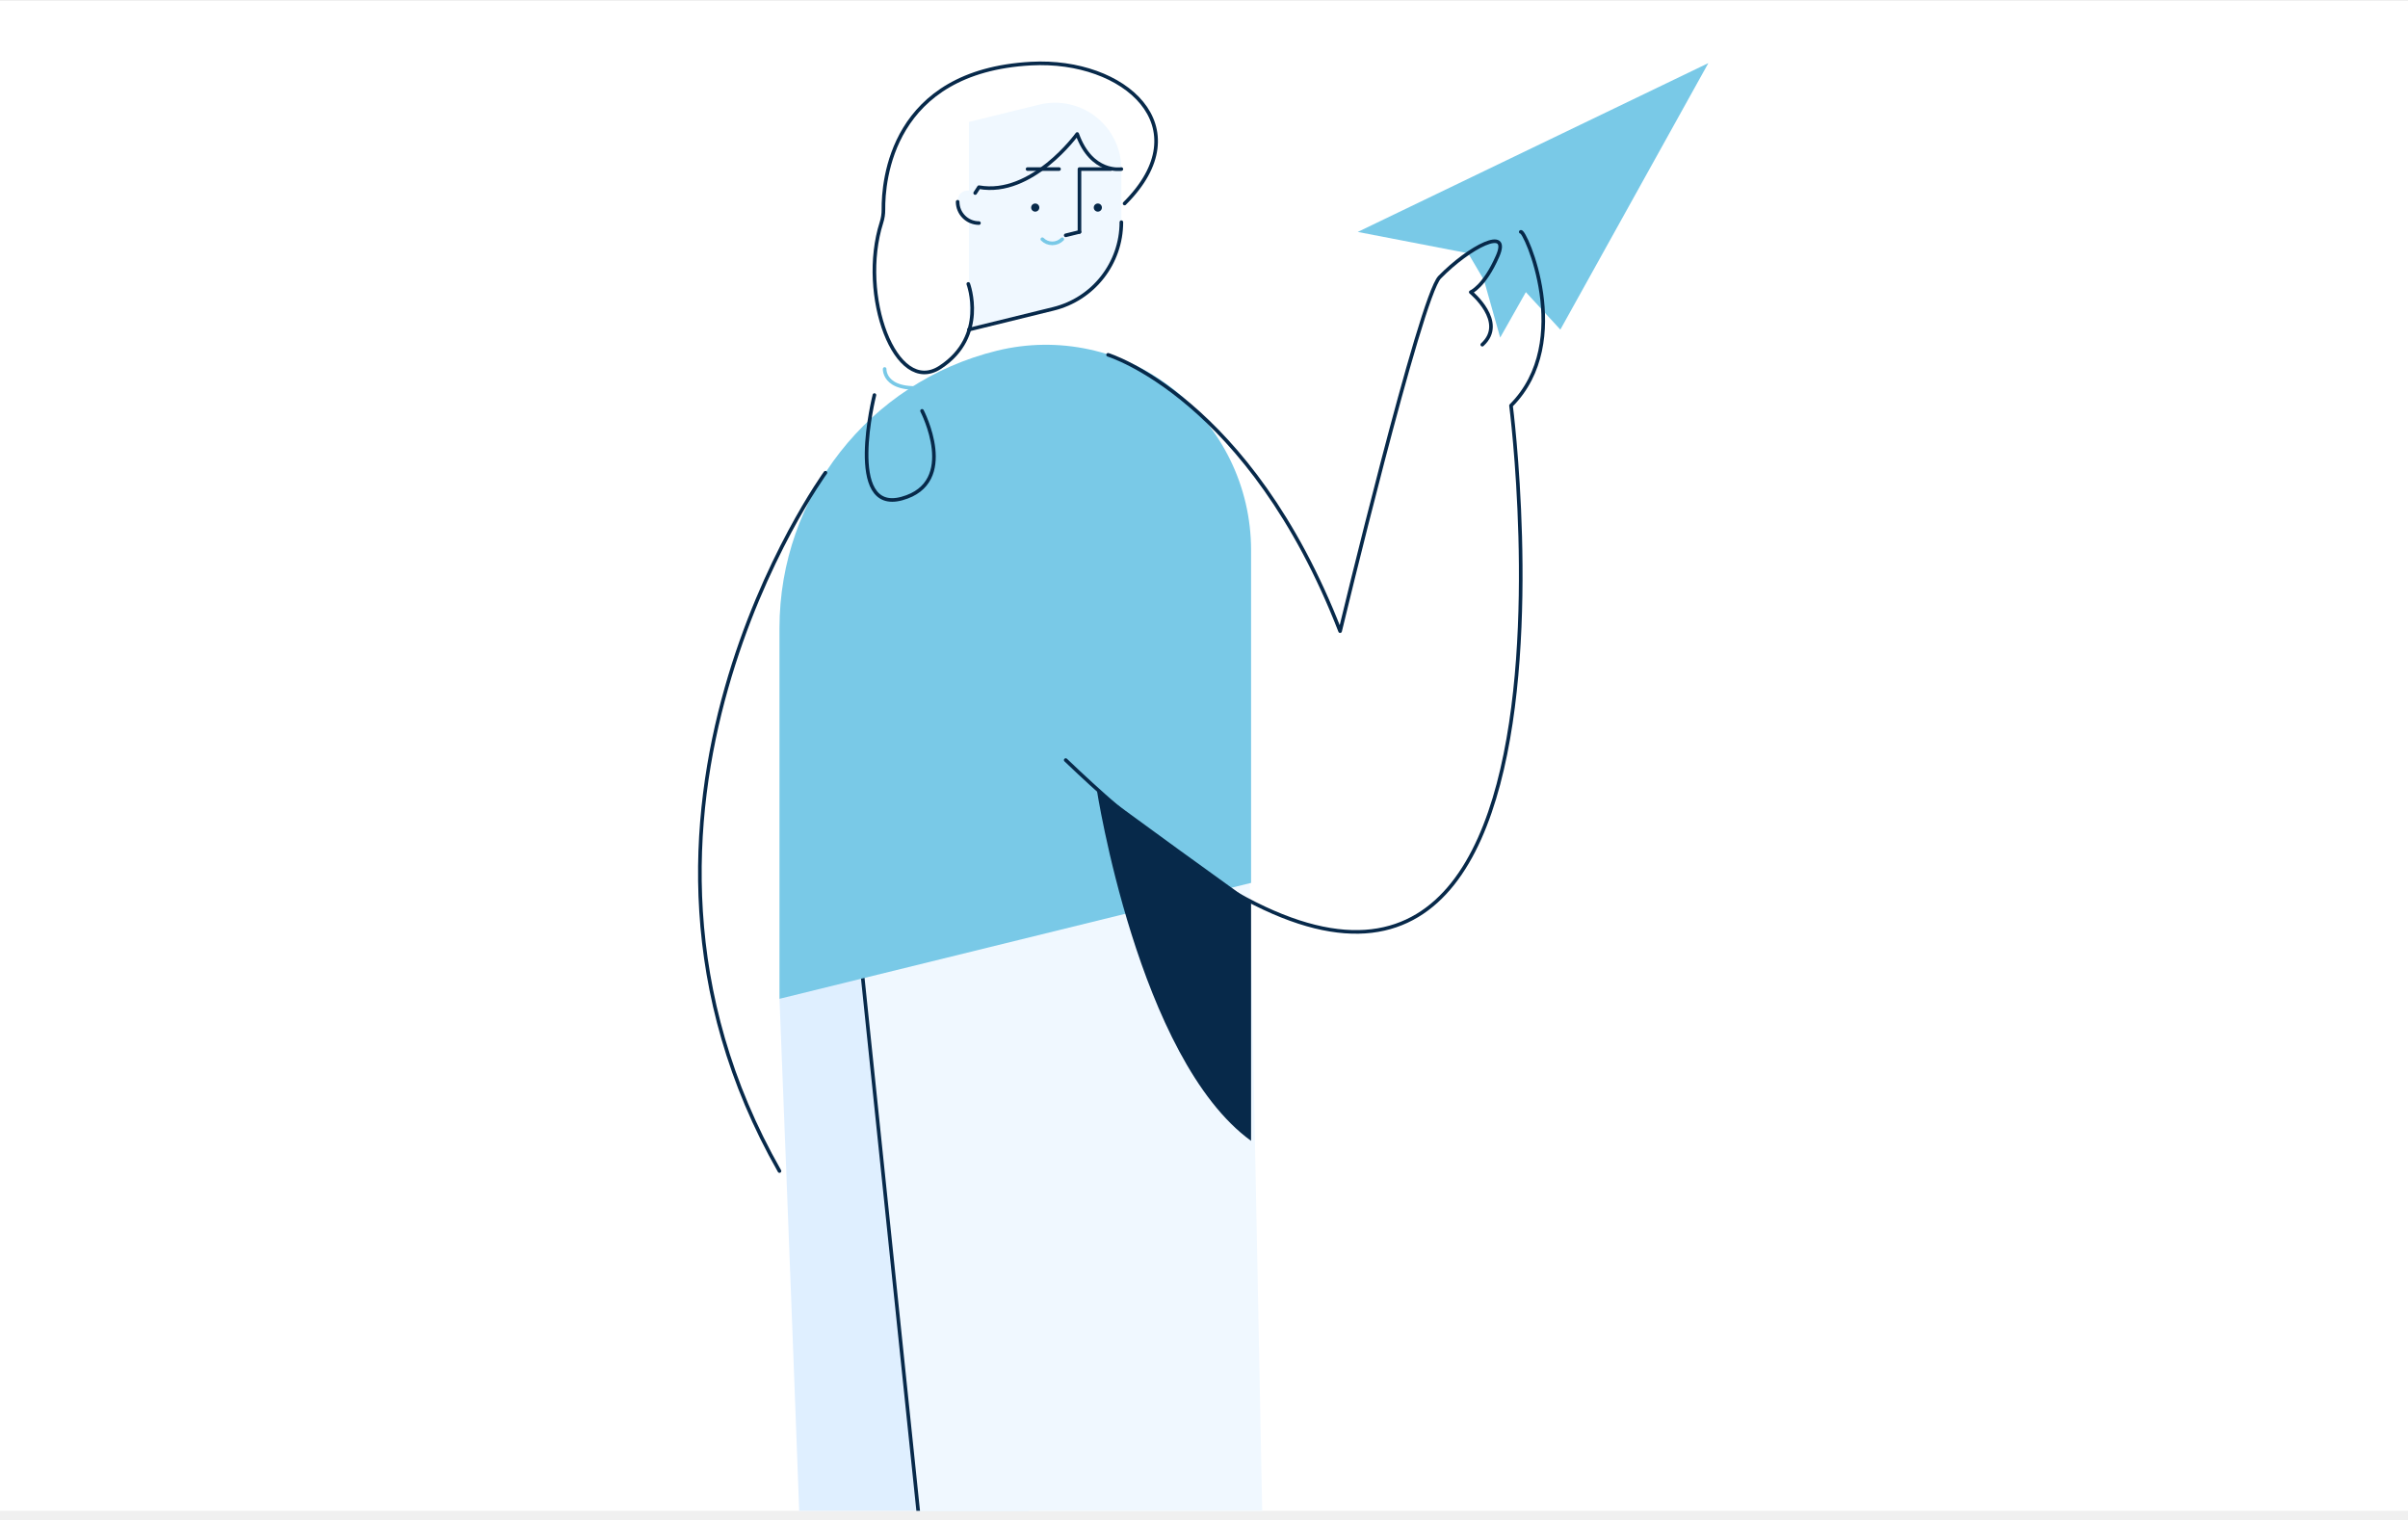
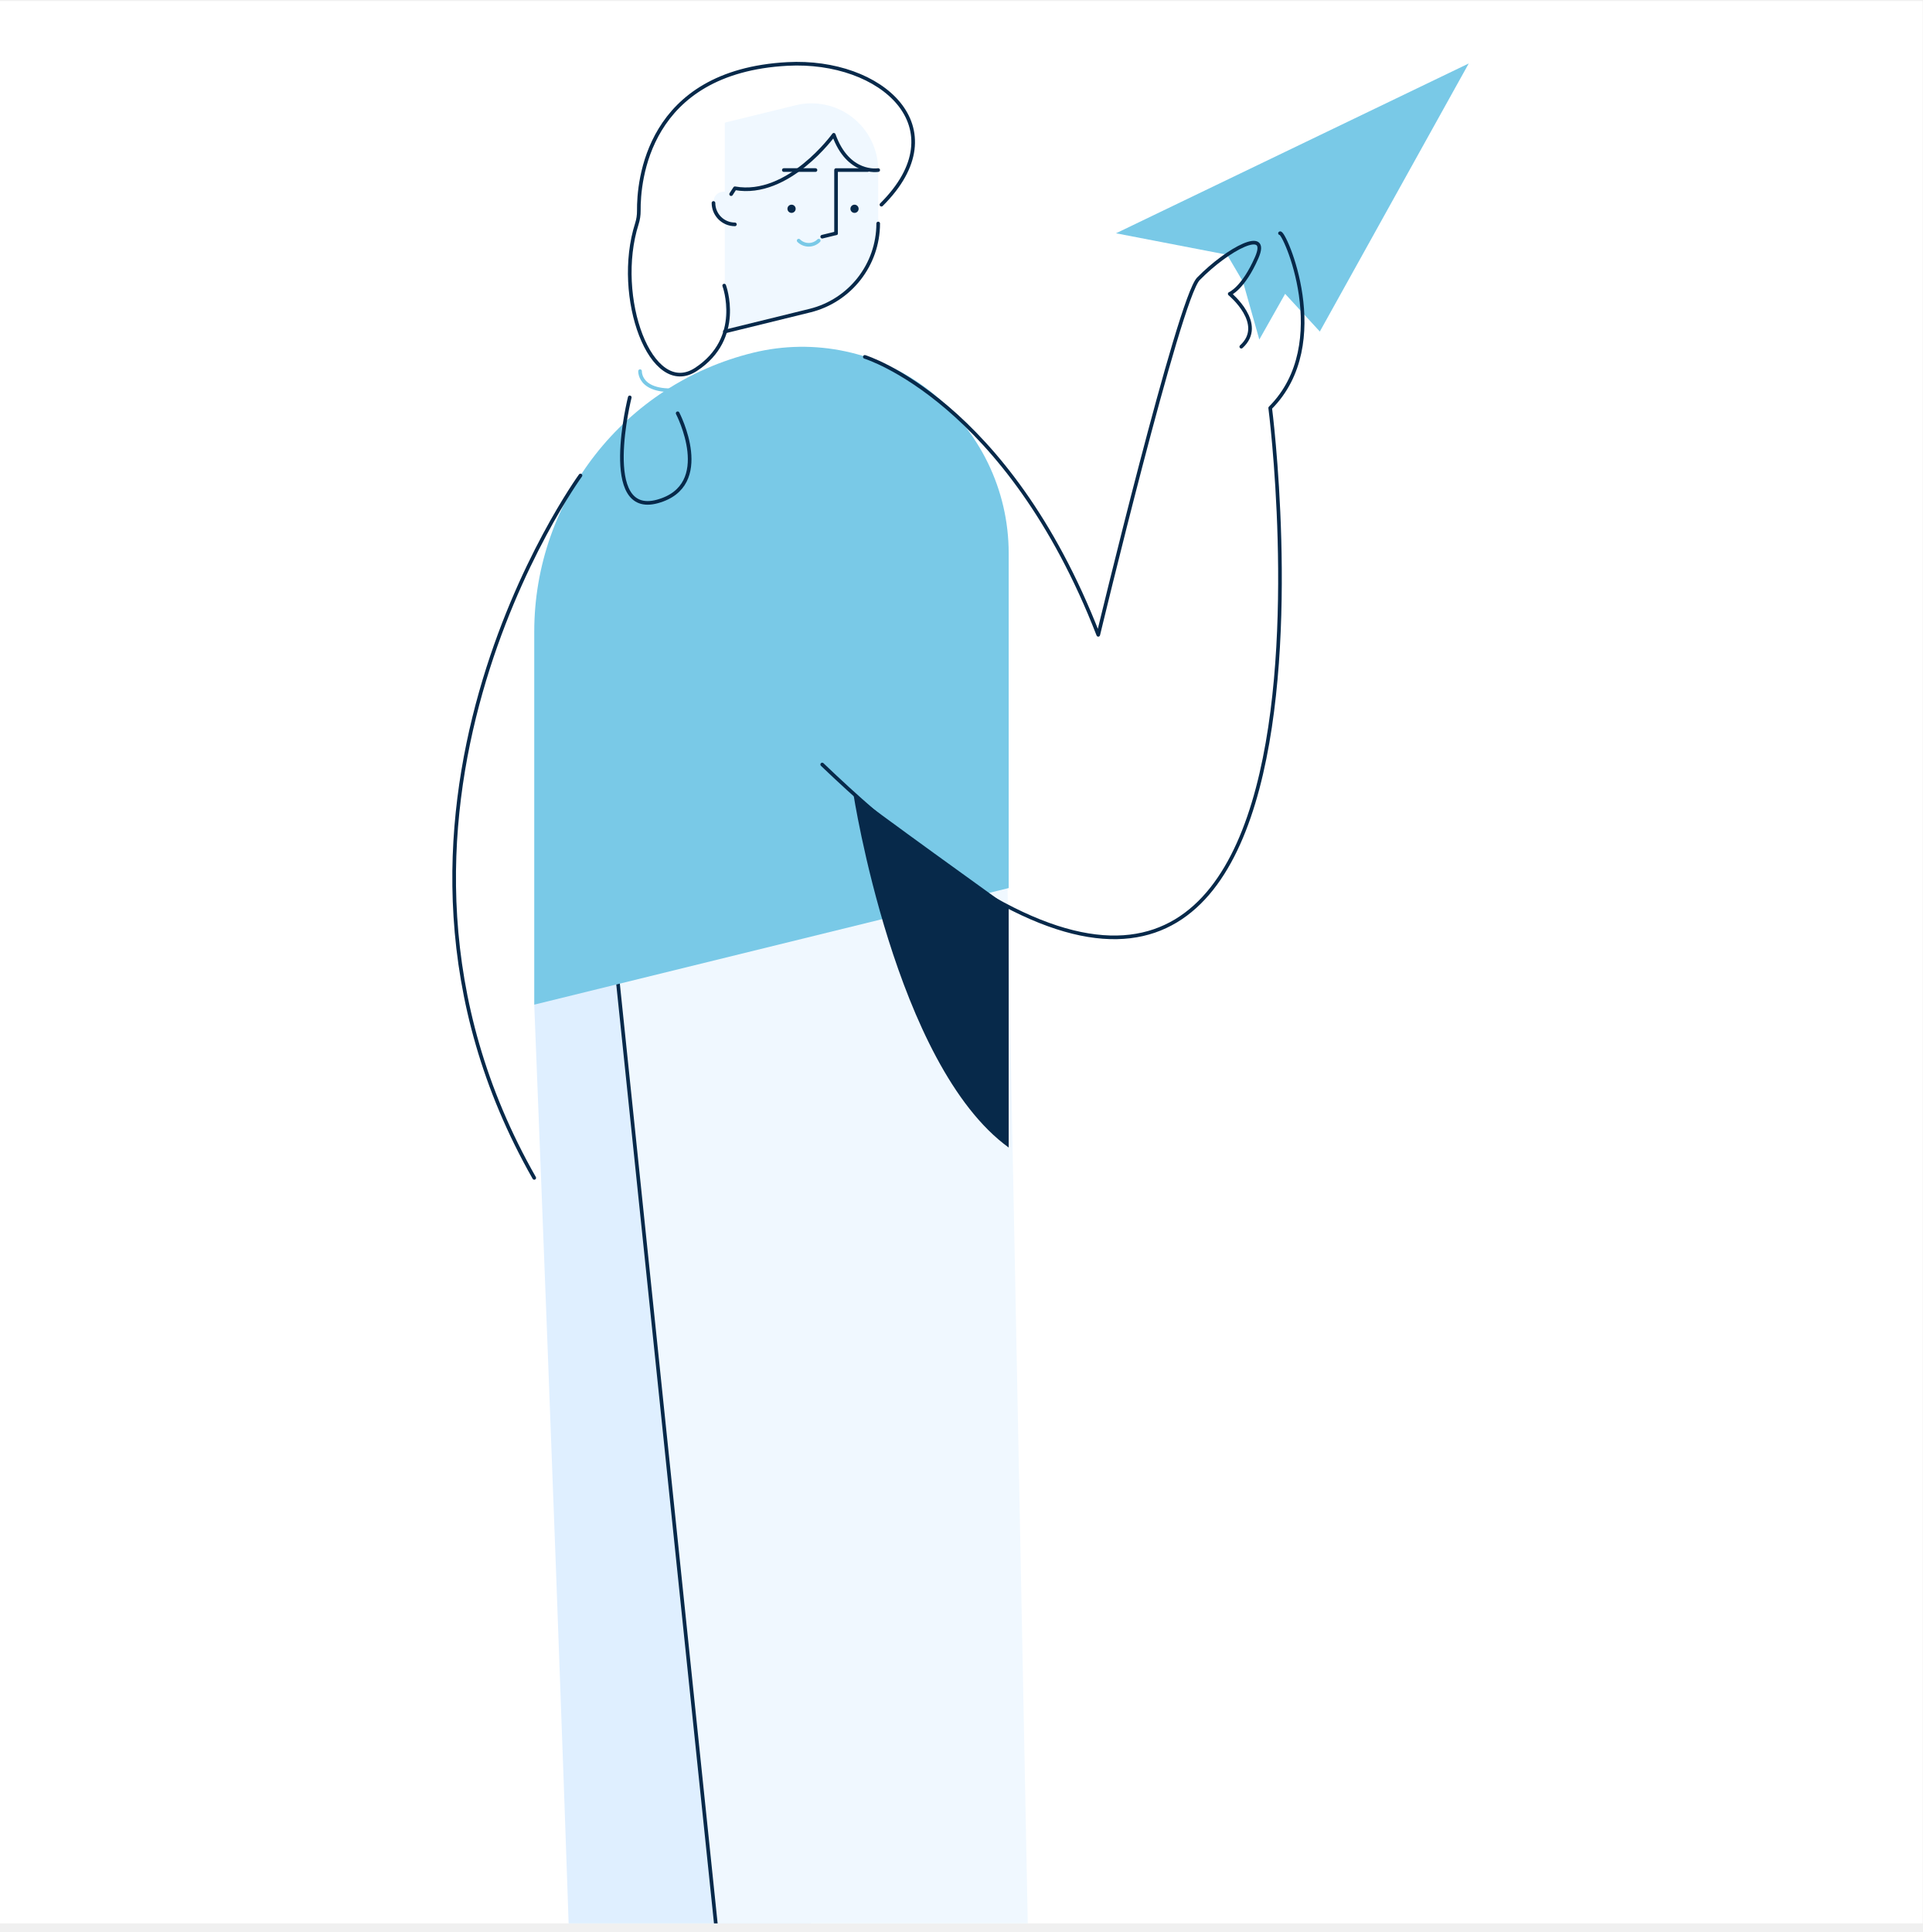
- <svg xmlns="http://www.w3.org/2000/svg" width="252" height="159" viewBox="0 0 252 159" fill="none">
-   <g clip-path="url(#clip0_222_31678)">
-     <rect width="252" height="158" transform="translate(0 0.102539)" fill="white" />
-     <path d="M81.573 104.521L102.806 82.846L113.332 245.64H81.573L86.264 239.239C85.963 214.276 81.573 104.521 81.573 104.521Z" fill="#DFEFFF" />
-     <path d="M89.175 91.653L124.39 89.24L130.793 91.848L133.803 245.639H101.094L104.552 239.442L89.175 91.653Z" fill="#F0F8FF" />
-     <path d="M101.094 245.639L104.553 239.442L89.175 91.653" stroke="#07294A" stroke-width="0.378" stroke-linecap="round" stroke-linejoin="round" />
-     <path d="M117.352 17.692V23.251C117.352 27.549 114.417 31.292 110.243 32.318L101.398 34.492V12.759L108.753 10.951C110.824 10.442 113.014 10.913 114.693 12.229C116.371 13.545 117.352 15.56 117.352 17.692V17.692Z" fill="#F0F8FF" />
-     <path d="M117.352 23.251C117.352 27.549 114.417 31.292 110.243 32.318L101.398 34.492" stroke="#07294A" stroke-width="0.378" stroke-linecap="round" stroke-linejoin="round" />
-     <path d="M108.339 22.148C108.103 22.148 107.912 21.957 107.912 21.721C107.912 21.486 108.103 21.295 108.339 21.295C108.575 21.295 108.766 21.486 108.766 21.721C108.766 21.957 108.575 22.148 108.339 22.148Z" fill="#07294A" />
-     <path d="M114.89 22.148C114.654 22.148 114.463 21.957 114.463 21.721C114.463 21.486 114.654 21.295 114.89 21.295C115.125 21.295 115.316 21.486 115.316 21.721C115.316 21.957 115.125 22.148 114.89 22.148Z" fill="#07294A" />
-     <path d="M112.968 24.266V17.692H116.262" stroke="#07294A" stroke-width="0.378" stroke-linecap="round" stroke-linejoin="round" />
-     <path d="M107.535 17.692H110.828" stroke="#07294A" stroke-width="0.378" stroke-linecap="round" stroke-linejoin="round" />
-     <path d="M102.447 21.061V23.343C101.216 23.343 100.218 22.345 100.218 21.114C100.218 21.045 100.221 20.978 100.227 20.911C100.352 19.526 102.447 19.67 102.447 21.061Z" fill="#F0F8FF" />
-     <path d="M102.447 23.343C101.216 23.343 100.218 22.345 100.218 21.114" stroke="#07294A" stroke-width="0.378" stroke-linecap="round" stroke-linejoin="round" />
-     <path d="M111.168 25.034C110.891 25.311 110.516 25.467 110.124 25.467C109.732 25.467 109.357 25.311 109.08 25.034" stroke="#79C9E7" stroke-width="0.378" stroke-linecap="round" stroke-linejoin="round" />
-     <path d="M112.969 24.271L111.528 24.625" stroke="#07294A" stroke-width="0.378" stroke-linecap="round" stroke-linejoin="round" />
-     <path d="M130.926 57.553V92.391L81.574 104.521V65.721C81.574 51.964 90.966 39.983 104.326 36.7H104.326C110.733 35.125 117.508 36.583 122.701 40.654C127.893 44.724 130.926 50.956 130.926 57.553V57.553Z" fill="#79C9E7" />
-     <path d="M101.333 29.712C101.333 29.712 103.37 35.176 98.395 38.434C93.704 41.506 89.837 30.855 92.246 23.286C92.387 22.846 92.456 22.388 92.452 21.927C92.422 18.959 93.254 7.439 107.912 6.654C117.703 6.129 125.754 13.279 117.688 21.295" stroke="#07294A" stroke-width="0.378" stroke-linecap="round" stroke-linejoin="round" />
-     <path d="M117.352 17.692C117.352 17.692 114.236 18.233 112.732 14.023C112.732 14.023 108.005 20.589 102.449 19.587L102.053 20.199" stroke="#07294A" stroke-width="0.378" stroke-linecap="round" stroke-linejoin="round" />
-     <path d="M92.58 38.612C92.58 38.612 92.42 41.408 98.014 40.37" stroke="#79C9E7" stroke-width="0.378" stroke-linecap="round" stroke-linejoin="round" />
-     <path d="M91.509 41.341C91.509 41.341 88.371 53.823 94.386 52.169C100.401 50.514 96.491 42.995 96.491 42.995" stroke="#07294A" stroke-width="0.378" stroke-linecap="round" stroke-linejoin="round" />
-     <path d="M153.645 26.502L142.089 24.271L178.781 6.604L163.292 34.492L159.683 30.571L156.996 35.326L155.297 29.309" fill="#79C9E7" />
-     <path d="M115.96 37.13C115.96 37.13 130.771 41.642 140.244 66.046C140.244 66.046 148.652 31.062 150.66 29.01C153.768 25.835 158.129 23.597 156.725 26.805C155.322 30.013 153.918 30.571 153.918 30.571C153.918 30.571 157.728 33.704 155.121 36.069" stroke="#07294A" stroke-width="0.378" stroke-linecap="round" stroke-linejoin="round" />
-     <path d="M159.148 24.266C159.533 23.897 164.846 35.727 158.129 42.444C158.129 42.444 170.16 135.679 111.528 79.537" stroke="#07294A" stroke-width="0.378" stroke-linecap="round" stroke-linejoin="round" />
-     <path d="M114.766 82.551C114.766 82.551 119.1 110.813 130.926 119.386V94.364C130.926 94.364 115.816 83.52 114.766 82.551Z" fill="#07294A" />
-     <path d="M86.383 49.466C86.383 49.466 60.342 85.252 81.574 122.546" stroke="#07294A" stroke-width="0.378" stroke-linecap="round" stroke-linejoin="round" />
+ <svg xmlns="http://www.w3.org/2000/svg" width="200" height="201" viewBox="0 0 200 201" fill="none">
+   <g clip-path="url(#clip0_721_12375)">
+     <rect width="200" height="200" transform="translate(0 0.102539)" fill="white" />
+     <path d="M55.573 104.521L76.805 82.846L87.332 245.64H55.573L60.264 239.239C59.963 214.277 55.573 104.521 55.573 104.521Z" fill="#DFEFFF" />
+     <path d="M63.175 91.653L98.39 89.24L104.793 91.848L107.803 245.64H75.094L78.552 239.442L63.175 91.653Z" fill="#F0F8FF" />
+     <path d="M75.094 245.64L78.553 239.442L63.175 91.653" stroke="#07294A" stroke-width="0.378" stroke-linecap="round" stroke-linejoin="round" />
+     <path d="M91.352 17.692V23.251C91.352 27.549 88.417 31.292 84.243 32.318L75.398 34.492V12.759L82.753 10.951C84.824 10.442 87.014 10.914 88.693 12.229C90.371 13.545 91.352 15.56 91.352 17.692V17.692Z" fill="#F0F8FF" />
+     <path d="M91.352 23.251C91.352 27.549 88.417 31.292 84.243 32.318L75.398 34.492" stroke="#07294A" stroke-width="0.378" stroke-linecap="round" stroke-linejoin="round" />
+     <path d="M82.339 22.148C82.103 22.148 81.912 21.957 81.912 21.721C81.912 21.486 82.103 21.295 82.339 21.295C82.575 21.295 82.766 21.486 82.766 21.721C82.766 21.957 82.575 22.148 82.339 22.148Z" fill="#07294A" />
+     <path d="M88.89 22.148C88.654 22.148 88.463 21.957 88.463 21.721C88.463 21.486 88.654 21.295 88.89 21.295C89.125 21.295 89.316 21.486 89.316 21.721C89.316 21.957 89.125 22.148 88.89 22.148Z" fill="#07294A" />
+     <path d="M86.968 24.266V17.693H90.262" stroke="#07294A" stroke-width="0.378" stroke-linecap="round" stroke-linejoin="round" />
+     <path d="M81.535 17.692H84.828" stroke="#07294A" stroke-width="0.378" stroke-linecap="round" stroke-linejoin="round" />
+     <path d="M76.447 21.061V23.343C75.216 23.343 74.218 22.345 74.218 21.114C74.218 21.045 74.221 20.978 74.227 20.911C74.352 19.526 76.447 19.671 76.447 21.061Z" fill="#F0F8FF" />
+     <path d="M76.447 23.343C75.216 23.343 74.218 22.345 74.218 21.114" stroke="#07294A" stroke-width="0.378" stroke-linecap="round" stroke-linejoin="round" />
+     <path d="M85.168 25.034C84.891 25.311 84.516 25.467 84.124 25.467C83.732 25.467 83.357 25.311 83.08 25.034" stroke="#79C9E7" stroke-width="0.378" stroke-linecap="round" stroke-linejoin="round" />
+     <path d="M86.969 24.271L85.528 24.625" stroke="#07294A" stroke-width="0.378" stroke-linecap="round" stroke-linejoin="round" />
+     <path d="M104.926 57.553V92.391L55.574 104.521V65.721C55.574 51.964 64.966 39.983 78.326 36.7H78.326C84.733 35.125 91.508 36.583 96.701 40.654C101.893 44.724 104.926 50.956 104.926 57.553V57.553Z" fill="#79C9E7" />
+     <path d="M75.333 29.712C75.333 29.712 77.37 35.176 72.395 38.434C67.704 41.506 63.837 30.855 66.246 23.286C66.387 22.847 66.456 22.388 66.452 21.927C66.422 18.959 67.254 7.44 81.912 6.654C91.703 6.129 99.754 13.279 91.689 21.295" stroke="#07294A" stroke-width="0.378" stroke-linecap="round" stroke-linejoin="round" />
+     <path d="M91.352 17.692C91.352 17.692 88.236 18.233 86.732 14.023C86.732 14.023 82.005 20.589 76.449 19.587L76.053 20.199" stroke="#07294A" stroke-width="0.378" stroke-linecap="round" stroke-linejoin="round" />
+     <path d="M66.58 38.612C66.58 38.612 66.42 41.409 72.014 40.37" stroke="#79C9E7" stroke-width="0.378" stroke-linecap="round" stroke-linejoin="round" />
+     <path d="M65.509 41.341C65.509 41.341 62.371 53.823 68.386 52.169C74.401 50.514 70.491 42.995 70.491 42.995" stroke="#07294A" stroke-width="0.378" stroke-linecap="round" stroke-linejoin="round" />
+     <path d="M127.645 26.502L116.089 24.271L152.781 6.604L137.292 34.492L133.683 30.571L130.996 35.326L129.297 29.309" fill="#79C9E7" />
+     <path d="M89.96 37.13C89.96 37.13 104.771 41.642 114.244 66.046C114.244 66.046 122.652 31.062 124.66 29.01C127.768 25.836 132.129 23.597 130.725 26.805C129.322 30.013 127.918 30.571 127.918 30.571C127.918 30.571 131.728 33.704 129.121 36.069" stroke="#07294A" stroke-width="0.378" stroke-linecap="round" stroke-linejoin="round" />
+     <path d="M133.148 24.266C133.533 23.897 138.846 35.727 132.129 42.444C132.129 42.444 144.16 135.679 85.528 79.537" stroke="#07294A" stroke-width="0.378" stroke-linecap="round" stroke-linejoin="round" />
+     <path d="M88.766 82.551C88.766 82.551 93.1 110.813 104.926 119.386V94.364C104.926 94.364 89.816 83.52 88.766 82.551Z" fill="#07294A" />
+     <path d="M60.383 49.467C60.383 49.467 34.342 85.252 55.574 122.546" stroke="#07294A" stroke-width="0.378" stroke-linecap="round" stroke-linejoin="round" />
  </g>
  <defs>
-     <clipPath id="clip0_222_31678">
-       <rect width="252" height="158" fill="white" transform="translate(0 0.102539)" />
+     <clipPath id="clip0_721_12375">
+       <rect width="200" height="200" fill="white" transform="translate(0 0.102539)" />
    </clipPath>
  </defs>
</svg>
